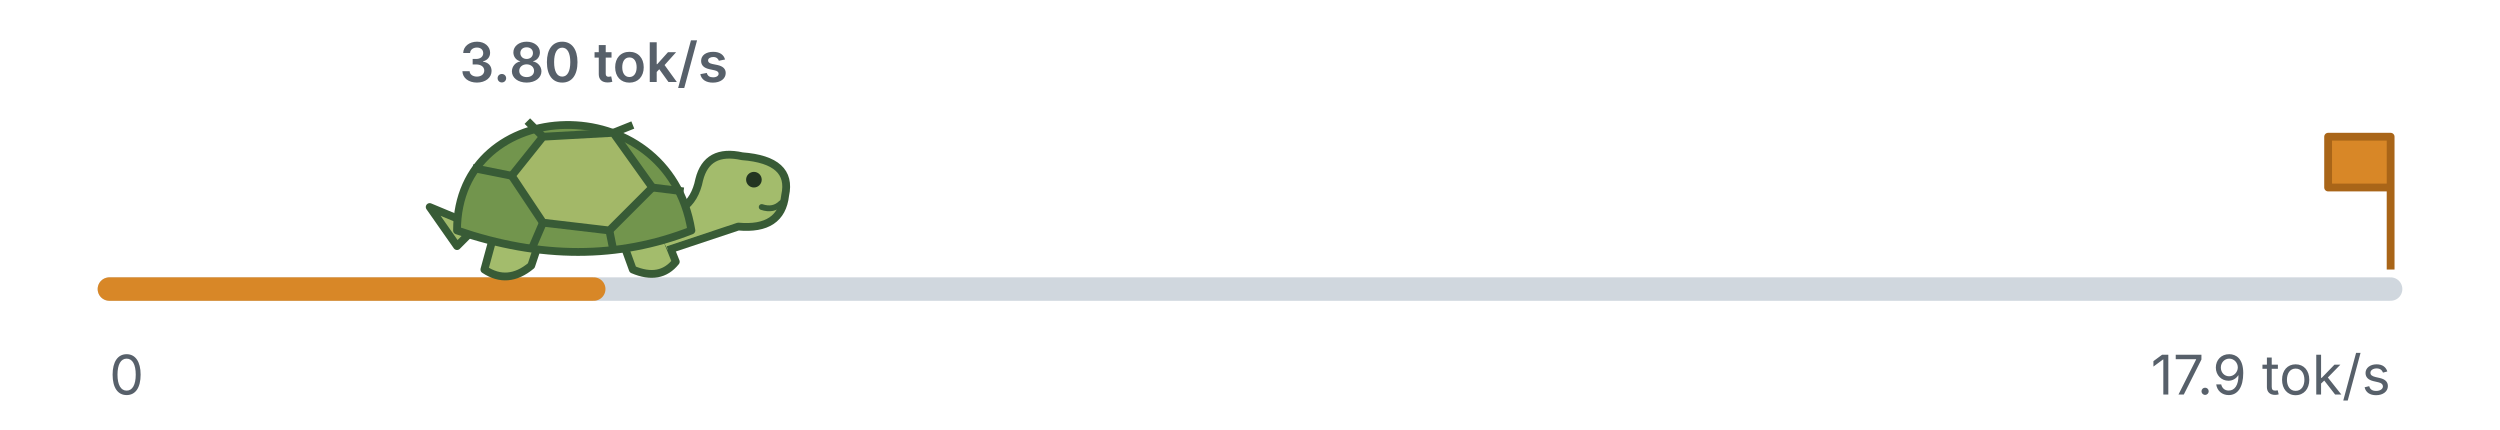
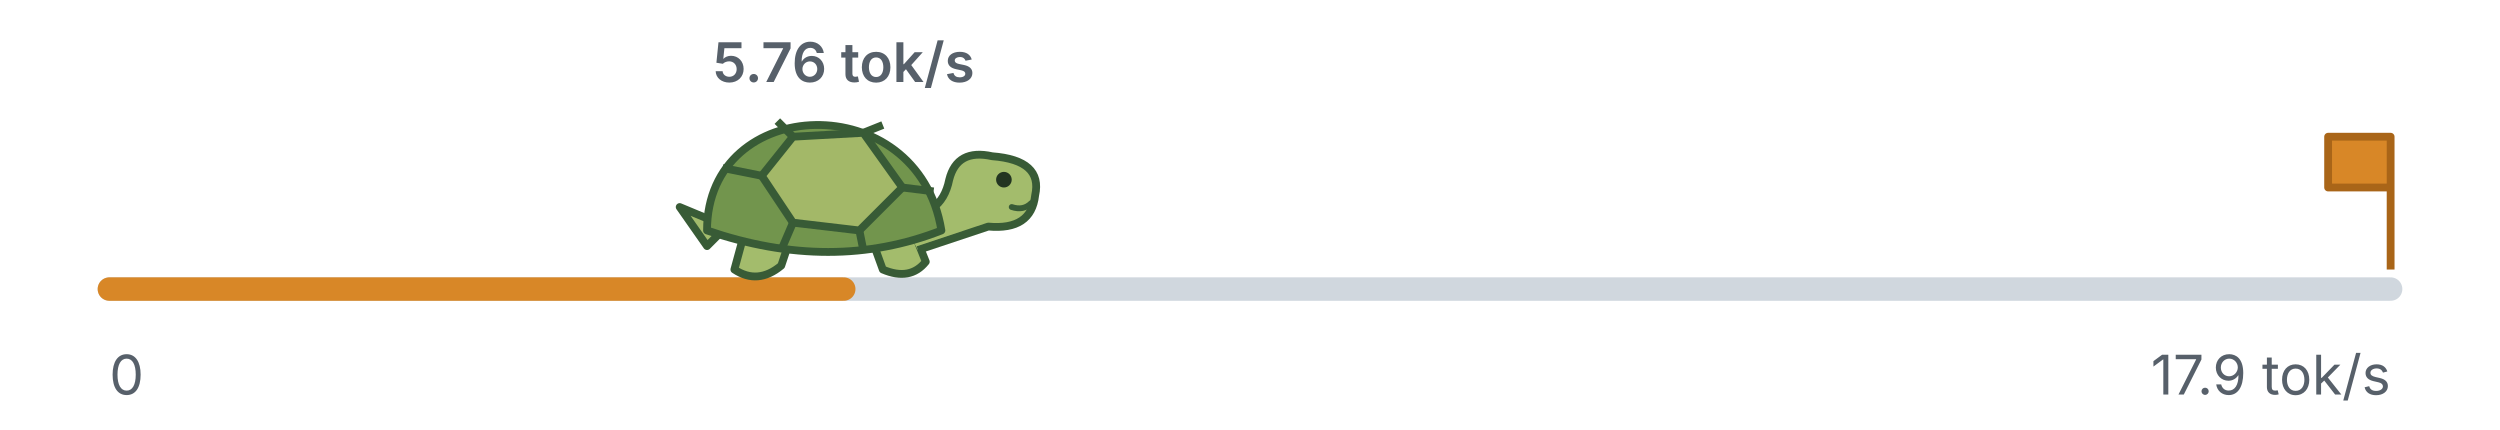
<svg xmlns="http://www.w3.org/2000/svg" width="640" height="110" viewBox="0 0 640 110" role="img" aria-labelledby="title desc">
  <style>
    text { font-family: system-ui, -apple-system, sans-serif; fill: #57606a; font-size: 14px; }
    .track { stroke: #d0d7de; }
    @media (prefers-color-scheme: dark) {
      text { fill: #c9d1d9; }
      .track { stroke: #484f58; }
    }
  </style>
  <path class="track" d="M28 74 H612" fill="none" stroke-width="6" stroke-linecap="round" />
-   <path d="M28 74 H152" fill="none" stroke="#d88727" stroke-width="6" stroke-linecap="round" />
-   <text x="152" y="21" text-anchor="middle" font-weight="600">3.80 tok/s</text>
-   <g transform="translate(-68,0)">
+   <path d="M28 74 H216" fill="none" stroke="#d88727" stroke-width="6" stroke-linecap="round" />
+   <text x="216" y="21" text-anchor="middle" font-weight="600">5.76 tok/s</text>
+   <g transform="translate(-4,0)">
    <g stroke="#385b36" stroke-width="2" stroke-linejoin="round">
      <path d="M190 58 L178 53 L185 63 Z" fill="#a3bc6c" />
      <path d="M195 58 L192 69 Q198 73 204 68 L207 59 M226 58 L230 69 Q237 72 241 67 L237 57" fill="#a3bc6c" />
      <path d="M234 55 Q245 56 247 46 Q249 38 258 40 Q271 41 269 50 Q268 59 257 58 L239 64" fill="#a3bc6c" />
      <path d="M185 59 C185 24 239 22 245 59 Q217 70 185 59 Z" fill="#72954d" />
      <path d="M207 35 L225 34 L235 48 L224 59 L207 57 L199 45 Z" fill="#a3b868" />
      <path d="M207 35 L203 31 M225 34 L230 32 M235 48 L243 49 M224 59 L225 64 M207 57 L204 64 M199 45 L189 43" fill="none" />
    </g>
    <circle cx="261" cy="46" r="2" fill="#233521" />
    <path d="M263 53 Q266 54 268 52" fill="none" stroke="#385b36" stroke-width="1.5" stroke-linecap="round" />
  </g>
  <path d="M612 69 V35 L596 35 L596 48 L612 48" fill="#d88727" stroke="#a96518" stroke-width="2" stroke-linejoin="round" />
  <text x="28" y="101">0</text>
  <text x="612" y="101" text-anchor="end">17.9 tok/s</text>
</svg>
